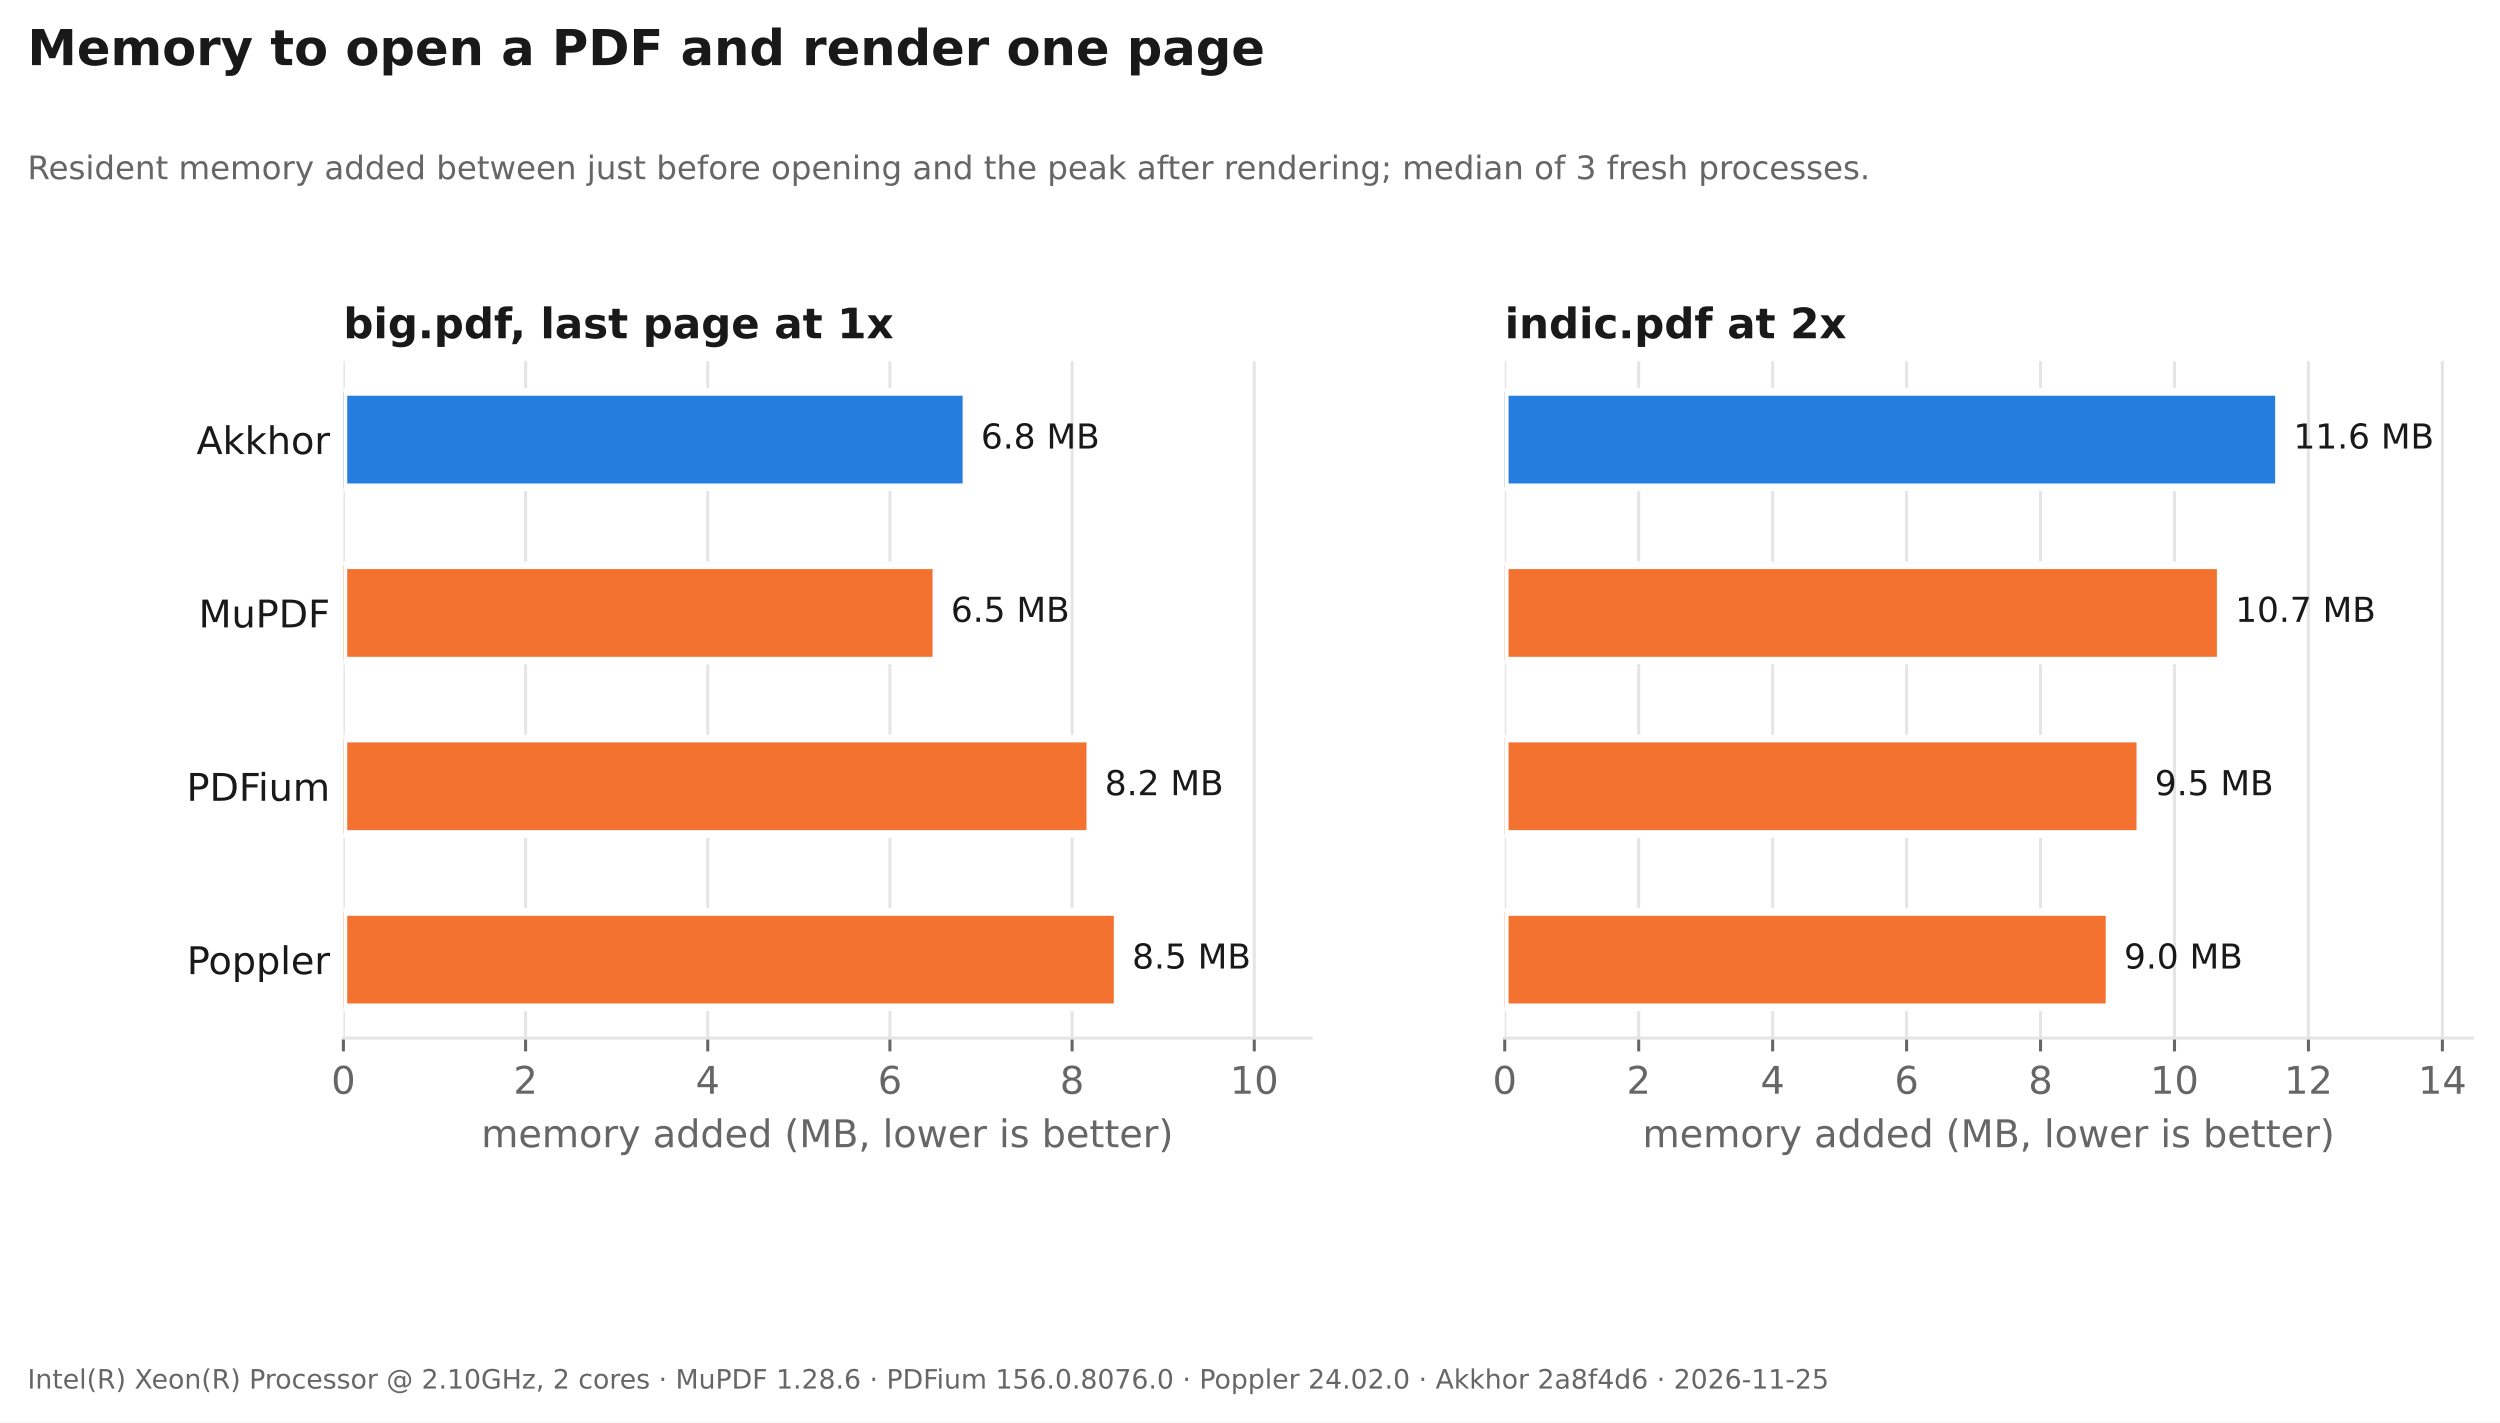
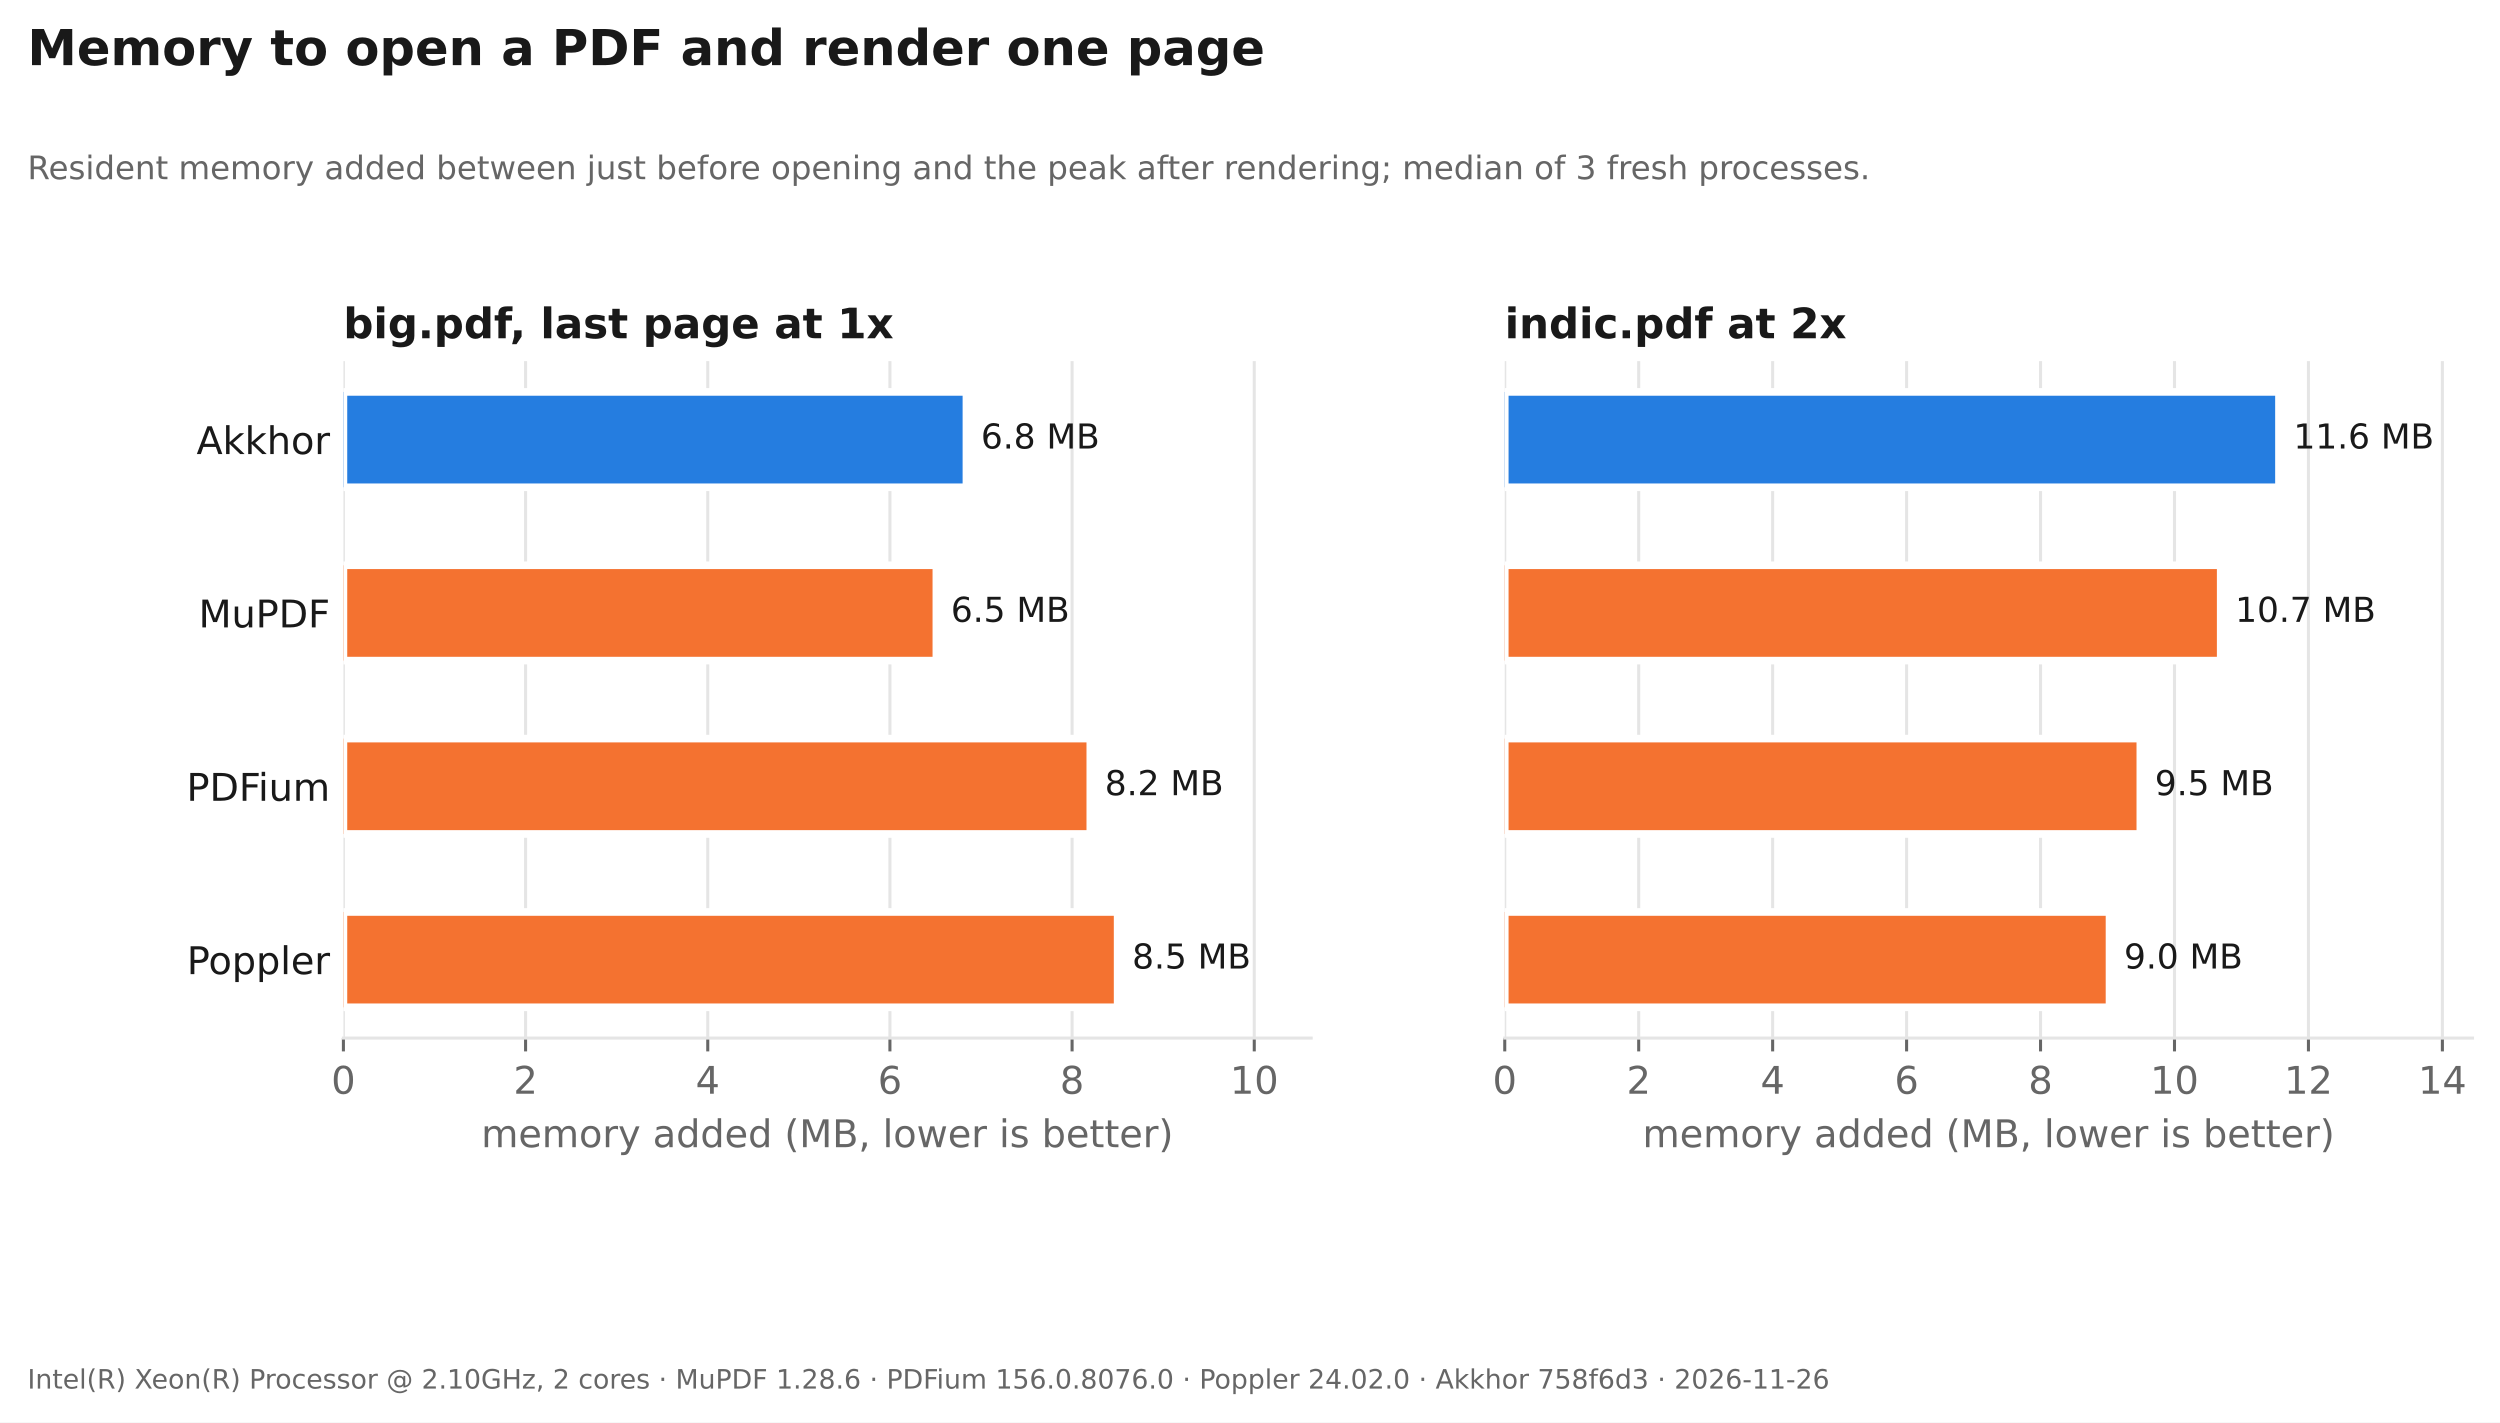
<svg xmlns="http://www.w3.org/2000/svg" xmlns:xlink="http://www.w3.org/1999/xlink" width="655.2pt" height="372.802pt" viewBox="0 0 655.2 372.802" version="1.1">
  <defs>
    <style type="text/css">*{stroke-linejoin: round; stroke-linecap: butt}</style>
  </defs>
  <g id="figure_1">
    <g id="patch_1">
      <path d="M 0 372.802  L 655.2 372.802  L 655.2 -0  L 0 -0  z " style="fill: #ffffff" />
    </g>
    <g id="axes_1">
      <g id="patch_2">
        <path d="M 90 272.057  L 343.636 272.057  L 343.636 94.649  L 90 94.649  z " style="fill: #ffffff" />
      </g>
      <g id="matplotlib.axis_1">
        <g id="xtick_1">
          <g id="line2d_1">
-             <path d="M 90 272.057  L 90 94.649  " clip-path="url(#p89ebc878af)" style="fill: none; stroke: #e5e5e5; stroke-width: 0.8; stroke-linecap: square" />
+             <path d="M 90 272.057  L 90 94.649  " clip-path="url(#pcfd0c5037e)" style="fill: none; stroke: #e5e5e5; stroke-width: 0.8; stroke-linecap: square" />
          </g>
          <g id="line2d_2">
            <defs>
-               <path id="m2cb14a6e64" d="M 0 0  L 0 3.5  " style="stroke: #666666; stroke-width: 0.8" />
+               <path id="mecd1bd6875" d="M 0 0  L 0 3.5  " style="stroke: #666666; stroke-width: 0.8" />
            </defs>
            <g>
-               <use xlink:href="#m2cb14a6e64" x="90" y="272.057" style="fill: #666666; stroke: #666666; stroke-width: 0.8" />
+               <use xlink:href="#mecd1bd6875" x="90" y="272.057" style="fill: #666666; stroke: #666666; stroke-width: 0.8" />
            </g>
          </g>
          <g id="text_1">
            <text style="font-size: 10px; font-family: 'DejaVu Sans'; text-anchor: middle; fill: #666666" x="90" y="286.655" transform="rotate(-0 90 286.6547)">0</text>
          </g>
        </g>
        <g id="xtick_2">
          <g id="line2d_3">
-             <path d="M 137.743 272.057  L 137.743 94.649  " clip-path="url(#p89ebc878af)" style="fill: none; stroke: #e5e5e5; stroke-width: 0.8; stroke-linecap: square" />
+             <path d="M 137.743 272.057  L 137.743 94.649  " clip-path="url(#pcfd0c5037e)" style="fill: none; stroke: #e5e5e5; stroke-width: 0.8; stroke-linecap: square" />
          </g>
          <g id="line2d_4">
            <g>
-               <use xlink:href="#m2cb14a6e64" x="137.743" y="272.057" style="fill: #666666; stroke: #666666; stroke-width: 0.8" />
+               <use xlink:href="#mecd1bd6875" x="137.743" y="272.057" style="fill: #666666; stroke: #666666; stroke-width: 0.8" />
            </g>
          </g>
          <g id="text_2">
            <text style="font-size: 10px; font-family: 'DejaVu Sans'; text-anchor: middle; fill: #666666" x="137.743" y="286.655" transform="rotate(-0 137.7433 286.6547)">2</text>
          </g>
        </g>
        <g id="xtick_3">
          <g id="line2d_5">
-             <path d="M 185.487 272.057  L 185.487 94.649  " clip-path="url(#p89ebc878af)" style="fill: none; stroke: #e5e5e5; stroke-width: 0.8; stroke-linecap: square" />
+             <path d="M 185.487 272.057  L 185.487 94.649  " clip-path="url(#pcfd0c5037e)" style="fill: none; stroke: #e5e5e5; stroke-width: 0.8; stroke-linecap: square" />
          </g>
          <g id="line2d_6">
            <g>
-               <use xlink:href="#m2cb14a6e64" x="185.487" y="272.057" style="fill: #666666; stroke: #666666; stroke-width: 0.8" />
+               <use xlink:href="#mecd1bd6875" x="185.487" y="272.057" style="fill: #666666; stroke: #666666; stroke-width: 0.8" />
            </g>
          </g>
          <g id="text_3">
            <text style="font-size: 10px; font-family: 'DejaVu Sans'; text-anchor: middle; fill: #666666" x="185.487" y="286.655" transform="rotate(-0 185.4866 286.6547)">4</text>
          </g>
        </g>
        <g id="xtick_4">
          <g id="line2d_7">
-             <path d="M 233.23 272.057  L 233.23 94.649  " clip-path="url(#p89ebc878af)" style="fill: none; stroke: #e5e5e5; stroke-width: 0.8; stroke-linecap: square" />
+             <path d="M 233.23 272.057  L 233.23 94.649  " clip-path="url(#pcfd0c5037e)" style="fill: none; stroke: #e5e5e5; stroke-width: 0.8; stroke-linecap: square" />
          </g>
          <g id="line2d_8">
            <g>
-               <use xlink:href="#m2cb14a6e64" x="233.23" y="272.057" style="fill: #666666; stroke: #666666; stroke-width: 0.8" />
+               <use xlink:href="#mecd1bd6875" x="233.23" y="272.057" style="fill: #666666; stroke: #666666; stroke-width: 0.8" />
            </g>
          </g>
          <g id="text_4">
            <text style="font-size: 10px; font-family: 'DejaVu Sans'; text-anchor: middle; fill: #666666" x="233.23" y="286.655" transform="rotate(-0 233.2299 286.6547)">6</text>
          </g>
        </g>
        <g id="xtick_5">
          <g id="line2d_9">
-             <path d="M 280.973 272.057  L 280.973 94.649  " clip-path="url(#p89ebc878af)" style="fill: none; stroke: #e5e5e5; stroke-width: 0.8; stroke-linecap: square" />
+             <path d="M 280.973 272.057  L 280.973 94.649  " clip-path="url(#pcfd0c5037e)" style="fill: none; stroke: #e5e5e5; stroke-width: 0.8; stroke-linecap: square" />
          </g>
          <g id="line2d_10">
            <g>
-               <use xlink:href="#m2cb14a6e64" x="280.973" y="272.057" style="fill: #666666; stroke: #666666; stroke-width: 0.8" />
+               <use xlink:href="#mecd1bd6875" x="280.973" y="272.057" style="fill: #666666; stroke: #666666; stroke-width: 0.8" />
            </g>
          </g>
          <g id="text_5">
            <text style="font-size: 10px; font-family: 'DejaVu Sans'; text-anchor: middle; fill: #666666" x="280.973" y="286.655" transform="rotate(-0 280.9733 286.6547)">8</text>
          </g>
        </g>
        <g id="xtick_6">
          <g id="line2d_11">
-             <path d="M 328.717 272.057  L 328.717 94.649  " clip-path="url(#p89ebc878af)" style="fill: none; stroke: #e5e5e5; stroke-width: 0.8; stroke-linecap: square" />
+             <path d="M 328.717 272.057  L 328.717 94.649  " clip-path="url(#pcfd0c5037e)" style="fill: none; stroke: #e5e5e5; stroke-width: 0.8; stroke-linecap: square" />
          </g>
          <g id="line2d_12">
            <g>
-               <use xlink:href="#m2cb14a6e64" x="328.717" y="272.057" style="fill: #666666; stroke: #666666; stroke-width: 0.8" />
+               <use xlink:href="#mecd1bd6875" x="328.717" y="272.057" style="fill: #666666; stroke: #666666; stroke-width: 0.8" />
            </g>
          </g>
          <g id="text_6">
            <text style="font-size: 10px; font-family: 'DejaVu Sans'; text-anchor: middle; fill: #666666" x="328.717" y="286.655" transform="rotate(-0 328.7166 286.6547)">10</text>
          </g>
        </g>
        <g id="text_7">
          <text style="font-size: 10px; font-family: 'DejaVu Sans'; text-anchor: middle; fill: #666666" x="216.818" y="300.655" transform="rotate(-0 216.8182 300.6555)">memory added (MB, lower is better)</text>
        </g>
      </g>
      <g id="matplotlib.axis_2">
        <g id="ytick_1">
          <g id="line2d_13" />
          <g id="text_8">
            <text style="font-size: 10px; font-family: 'DejaVu Sans'; text-anchor: end; fill: #191919" x="86.5" y="119.006" transform="rotate(-0 86.5 119.0058)">Akkhor</text>
          </g>
        </g>
        <g id="ytick_2">
          <g id="line2d_14" />
          <g id="text_9">
            <text style="font-size: 10px; font-family: 'DejaVu Sans'; text-anchor: end; fill: #191919" x="86.5" y="164.436" transform="rotate(-0 86.5 164.4364)">MuPDF</text>
          </g>
        </g>
        <g id="ytick_3">
          <g id="line2d_15" />
          <g id="text_10">
            <text style="font-size: 10px; font-family: 'DejaVu Sans'; text-anchor: end; fill: #191919" x="86.5" y="209.868" transform="rotate(-0 86.5 209.8677)">PDFium</text>
          </g>
        </g>
        <g id="ytick_4">
          <g id="line2d_16" />
          <g id="text_11">
            <text style="font-size: 10px; font-family: 'DejaVu Sans'; text-anchor: end; fill: #191919" x="86.5" y="255.299" transform="rotate(-0 86.5 255.2987)">Poppler</text>
          </g>
        </g>
      </g>
      <g id="patch_3">
-         <path d="M 90 127.7  L 253.282 127.7  L 253.282 102.713  L 90 102.713  z " clip-path="url(#p89ebc878af)" style="fill: #257de0; stroke: #ffffff; stroke-width: 2; stroke-linejoin: miter" />
+         <path d="M 90 127.7  L 253.282 127.7  L 253.282 102.713  L 90 102.713  z " clip-path="url(#pcfd0c5037e)" style="fill: #257de0; stroke: #ffffff; stroke-width: 2; stroke-linejoin: miter" />
      </g>
      <g id="patch_4">
-         <path d="M 90 173.131  L 245.404 173.131  L 245.404 148.144  L 90 148.144  z " clip-path="url(#p89ebc878af)" style="fill: #f47230; stroke: #ffffff; stroke-width: 2; stroke-linejoin: miter" />
+         <path d="M 90 173.131  L 245.404 173.131  L 245.404 148.144  L 90 148.144  z " clip-path="url(#pcfd0c5037e)" style="fill: #f47230; stroke: #ffffff; stroke-width: 2; stroke-linejoin: miter" />
      </g>
      <g id="patch_5">
-         <path d="M 90 218.562  L 285.748 218.562  L 285.748 193.575  L 90 193.575  z " clip-path="url(#p89ebc878af)" style="fill: #f47230; stroke: #ffffff; stroke-width: 2; stroke-linejoin: miter" />
+         <path d="M 90 218.562  L 285.748 218.562  L 285.748 193.575  L 90 193.575  z " clip-path="url(#pcfd0c5037e)" style="fill: #f47230; stroke: #ffffff; stroke-width: 2; stroke-linejoin: miter" />
      </g>
      <g id="patch_6">
-         <path d="M 90 263.993  L 292.909 263.993  L 292.909 239.006  L 90 239.006  z " clip-path="url(#p89ebc878af)" style="fill: #f47230; stroke: #ffffff; stroke-width: 2; stroke-linejoin: miter" />
+         <path d="M 90 263.993  L 292.909 263.993  L 292.909 239.006  L 90 239.006  z " clip-path="url(#pcfd0c5037e)" style="fill: #f47230; stroke: #ffffff; stroke-width: 2; stroke-linejoin: miter" />
      </g>
      <g id="patch_7">
        <path d="M 90 272.057  L 343.636 272.057  " style="fill: none; stroke: #e5e5e5; stroke-width: 0.8; stroke-linejoin: miter; stroke-linecap: square" />
      </g>
      <g id="text_12">
        <text style="font-size: 9px; font-family: 'DejaVu Sans'; text-anchor: start; fill: #191919" x="257.087" y="117.544" transform="rotate(-0 257.0867 117.5444)">6.8 MB</text>
      </g>
      <g id="text_13">
        <text style="font-size: 9px; font-family: 'DejaVu Sans'; text-anchor: start; fill: #191919" x="249.209" y="162.975" transform="rotate(-0 249.209 162.9754)">6.5 MB</text>
      </g>
      <g id="text_14">
        <text style="font-size: 9px; font-family: 'DejaVu Sans'; text-anchor: start; fill: #191919" x="289.552" y="208.406" transform="rotate(-0 289.5521 208.4064)">8.2 MB</text>
      </g>
      <g id="text_15">
        <text style="font-size: 9px; font-family: 'DejaVu Sans'; text-anchor: start; fill: #191919" x="296.714" y="253.837" transform="rotate(-0 296.7136 253.8374)">8.5 MB</text>
      </g>
      <g id="text_16">
        <text style="font-weight: 700; font-size: 11px; font-family: 'DejaVu Sans'; text-anchor: start; fill: #191919" x="90" y="88.649" transform="rotate(-0 90 88.64902)">big.pdf, last page at 1x</text>
      </g>
    </g>
    <g id="axes_2">
      <g id="patch_8">
        <path d="M 394.364 272.057  L 648 272.057  L 648 94.649  L 394.364 94.649  z " style="fill: #ffffff" />
      </g>
      <g id="matplotlib.axis_3">
        <g id="xtick_7">
          <g id="line2d_17">
-             <path d="M 394.364 272.057  L 394.364 94.649  " clip-path="url(#pebd75465dd)" style="fill: none; stroke: #e5e5e5; stroke-width: 0.8; stroke-linecap: square" />
+             <path d="M 394.364 272.057  L 394.364 94.649  " clip-path="url(#p8244d7e039)" style="fill: none; stroke: #e5e5e5; stroke-width: 0.8; stroke-linecap: square" />
          </g>
          <g id="line2d_18">
            <g>
-               <use xlink:href="#m2cb14a6e64" x="394.364" y="272.057" style="fill: #666666; stroke: #666666; stroke-width: 0.8" />
+               <use xlink:href="#mecd1bd6875" x="394.364" y="272.057" style="fill: #666666; stroke: #666666; stroke-width: 0.8" />
            </g>
          </g>
          <g id="text_17">
            <text style="font-size: 10px; font-family: 'DejaVu Sans'; text-anchor: middle; fill: #666666" x="394.364" y="286.655" transform="rotate(-0 394.3636 286.6547)">0</text>
          </g>
        </g>
        <g id="xtick_8">
          <g id="line2d_19">
-             <path d="M 429.469 272.057  L 429.469 94.649  " clip-path="url(#pebd75465dd)" style="fill: none; stroke: #e5e5e5; stroke-width: 0.8; stroke-linecap: square" />
+             <path d="M 429.469 272.057  L 429.469 94.649  " clip-path="url(#p8244d7e039)" style="fill: none; stroke: #e5e5e5; stroke-width: 0.8; stroke-linecap: square" />
          </g>
          <g id="line2d_20">
            <g>
-               <use xlink:href="#m2cb14a6e64" x="429.469" y="272.057" style="fill: #666666; stroke: #666666; stroke-width: 0.8" />
+               <use xlink:href="#mecd1bd6875" x="429.469" y="272.057" style="fill: #666666; stroke: #666666; stroke-width: 0.8" />
            </g>
          </g>
          <g id="text_18">
            <text style="font-size: 10px; font-family: 'DejaVu Sans'; text-anchor: middle; fill: #666666" x="429.469" y="286.655" transform="rotate(-0 429.469 286.6547)">2</text>
          </g>
        </g>
        <g id="xtick_9">
          <g id="line2d_21">
-             <path d="M 464.574 272.057  L 464.574 94.649  " clip-path="url(#pebd75465dd)" style="fill: none; stroke: #e5e5e5; stroke-width: 0.8; stroke-linecap: square" />
+             <path d="M 464.574 272.057  L 464.574 94.649  " clip-path="url(#p8244d7e039)" style="fill: none; stroke: #e5e5e5; stroke-width: 0.8; stroke-linecap: square" />
          </g>
          <g id="line2d_22">
            <g>
-               <use xlink:href="#m2cb14a6e64" x="464.574" y="272.057" style="fill: #666666; stroke: #666666; stroke-width: 0.8" />
+               <use xlink:href="#mecd1bd6875" x="464.574" y="272.057" style="fill: #666666; stroke: #666666; stroke-width: 0.8" />
            </g>
          </g>
          <g id="text_19">
            <text style="font-size: 10px; font-family: 'DejaVu Sans'; text-anchor: middle; fill: #666666" x="464.574" y="286.655" transform="rotate(-0 464.5744 286.6547)">4</text>
          </g>
        </g>
        <g id="xtick_10">
          <g id="line2d_23">
-             <path d="M 499.68 272.057  L 499.68 94.649  " clip-path="url(#pebd75465dd)" style="fill: none; stroke: #e5e5e5; stroke-width: 0.8; stroke-linecap: square" />
+             <path d="M 499.68 272.057  L 499.68 94.649  " clip-path="url(#p8244d7e039)" style="fill: none; stroke: #e5e5e5; stroke-width: 0.8; stroke-linecap: square" />
          </g>
          <g id="line2d_24">
            <g>
-               <use xlink:href="#m2cb14a6e64" x="499.68" y="272.057" style="fill: #666666; stroke: #666666; stroke-width: 0.8" />
+               <use xlink:href="#mecd1bd6875" x="499.68" y="272.057" style="fill: #666666; stroke: #666666; stroke-width: 0.8" />
            </g>
          </g>
          <g id="text_20">
            <text style="font-size: 10px; font-family: 'DejaVu Sans'; text-anchor: middle; fill: #666666" x="499.68" y="286.655" transform="rotate(-0 499.6798 286.6547)">6</text>
          </g>
        </g>
        <g id="xtick_11">
          <g id="line2d_25">
-             <path d="M 534.785 272.057  L 534.785 94.649  " clip-path="url(#pebd75465dd)" style="fill: none; stroke: #e5e5e5; stroke-width: 0.8; stroke-linecap: square" />
+             <path d="M 534.785 272.057  L 534.785 94.649  " clip-path="url(#p8244d7e039)" style="fill: none; stroke: #e5e5e5; stroke-width: 0.8; stroke-linecap: square" />
          </g>
          <g id="line2d_26">
            <g>
-               <use xlink:href="#m2cb14a6e64" x="534.785" y="272.057" style="fill: #666666; stroke: #666666; stroke-width: 0.8" />
+               <use xlink:href="#mecd1bd6875" x="534.785" y="272.057" style="fill: #666666; stroke: #666666; stroke-width: 0.8" />
            </g>
          </g>
          <g id="text_21">
            <text style="font-size: 10px; font-family: 'DejaVu Sans'; text-anchor: middle; fill: #666666" x="534.785" y="286.655" transform="rotate(-0 534.7852 286.6547)">8</text>
          </g>
        </g>
        <g id="xtick_12">
          <g id="line2d_27">
-             <path d="M 569.891 272.057  L 569.891 94.649  " clip-path="url(#pebd75465dd)" style="fill: none; stroke: #e5e5e5; stroke-width: 0.8; stroke-linecap: square" />
+             <path d="M 569.891 272.057  L 569.891 94.649  " clip-path="url(#p8244d7e039)" style="fill: none; stroke: #e5e5e5; stroke-width: 0.8; stroke-linecap: square" />
          </g>
          <g id="line2d_28">
            <g>
-               <use xlink:href="#m2cb14a6e64" x="569.891" y="272.057" style="fill: #666666; stroke: #666666; stroke-width: 0.8" />
+               <use xlink:href="#mecd1bd6875" x="569.891" y="272.057" style="fill: #666666; stroke: #666666; stroke-width: 0.8" />
            </g>
          </g>
          <g id="text_22">
            <text style="font-size: 10px; font-family: 'DejaVu Sans'; text-anchor: middle; fill: #666666" x="569.891" y="286.655" transform="rotate(-0 569.8905 286.6547)">10</text>
          </g>
        </g>
        <g id="xtick_13">
          <g id="line2d_29">
-             <path d="M 604.996 272.057  L 604.996 94.649  " clip-path="url(#pebd75465dd)" style="fill: none; stroke: #e5e5e5; stroke-width: 0.8; stroke-linecap: square" />
+             <path d="M 604.996 272.057  L 604.996 94.649  " clip-path="url(#p8244d7e039)" style="fill: none; stroke: #e5e5e5; stroke-width: 0.8; stroke-linecap: square" />
          </g>
          <g id="line2d_30">
            <g>
-               <use xlink:href="#m2cb14a6e64" x="604.996" y="272.057" style="fill: #666666; stroke: #666666; stroke-width: 0.8" />
+               <use xlink:href="#mecd1bd6875" x="604.996" y="272.057" style="fill: #666666; stroke: #666666; stroke-width: 0.8" />
            </g>
          </g>
          <g id="text_23">
            <text style="font-size: 10px; font-family: 'DejaVu Sans'; text-anchor: middle; fill: #666666" x="604.996" y="286.655" transform="rotate(-0 604.9959 286.6547)">12</text>
          </g>
        </g>
        <g id="xtick_14">
          <g id="line2d_31">
-             <path d="M 640.101 272.057  L 640.101 94.649  " clip-path="url(#pebd75465dd)" style="fill: none; stroke: #e5e5e5; stroke-width: 0.8; stroke-linecap: square" />
+             <path d="M 640.101 272.057  L 640.101 94.649  " clip-path="url(#p8244d7e039)" style="fill: none; stroke: #e5e5e5; stroke-width: 0.8; stroke-linecap: square" />
          </g>
          <g id="line2d_32">
            <g>
-               <use xlink:href="#m2cb14a6e64" x="640.101" y="272.057" style="fill: #666666; stroke: #666666; stroke-width: 0.8" />
+               <use xlink:href="#mecd1bd6875" x="640.101" y="272.057" style="fill: #666666; stroke: #666666; stroke-width: 0.8" />
            </g>
          </g>
          <g id="text_24">
            <text style="font-size: 10px; font-family: 'DejaVu Sans'; text-anchor: middle; fill: #666666" x="640.101" y="286.655" transform="rotate(-0 640.1013 286.6547)">14</text>
          </g>
        </g>
        <g id="text_25">
          <text style="font-size: 10px; font-family: 'DejaVu Sans'; text-anchor: middle; fill: #666666" x="521.182" y="300.655" transform="rotate(-0 521.1818 300.6555)">memory added (MB, lower is better)</text>
        </g>
      </g>
      <g id="matplotlib.axis_4">
        <g id="ytick_5">
          <g id="line2d_33" />
        </g>
        <g id="ytick_6">
          <g id="line2d_34" />
        </g>
        <g id="ytick_7">
          <g id="line2d_35" />
        </g>
        <g id="ytick_8">
          <g id="line2d_36" />
        </g>
      </g>
      <g id="patch_9">
-         <path d="M 394.364 127.7  L 597.273 127.7  L 597.273 102.713  L 394.364 102.713  z " clip-path="url(#pebd75465dd)" style="fill: #257de0; stroke: #ffffff; stroke-width: 2; stroke-linejoin: miter" />
+         <path d="M 394.364 127.7  L 597.273 127.7  L 597.273 102.713  L 394.364 102.713  z " clip-path="url(#p8244d7e039)" style="fill: #257de0; stroke: #ffffff; stroke-width: 2; stroke-linejoin: miter" />
      </g>
      <g id="patch_10">
-         <path d="M 394.364 173.131  L 582.002 173.131  L 582.002 148.144  L 394.364 148.144  z " clip-path="url(#pebd75465dd)" style="fill: #f47230; stroke: #ffffff; stroke-width: 2; stroke-linejoin: miter" />
+         <path d="M 394.364 173.131  L 582.002 173.131  L 582.002 148.144  L 394.364 148.144  z " clip-path="url(#p8244d7e039)" style="fill: #f47230; stroke: #ffffff; stroke-width: 2; stroke-linejoin: miter" />
      </g>
      <g id="patch_11">
-         <path d="M 394.364 218.562  L 560.939 218.562  L 560.939 193.575  L 394.364 193.575  z " clip-path="url(#pebd75465dd)" style="fill: #f47230; stroke: #ffffff; stroke-width: 2; stroke-linejoin: miter" />
+         <path d="M 394.364 218.562  L 560.939 218.562  L 560.939 193.575  L 394.364 193.575  z " clip-path="url(#p8244d7e039)" style="fill: #f47230; stroke: #ffffff; stroke-width: 2; stroke-linejoin: miter" />
      </g>
      <g id="patch_12">
-         <path d="M 394.364 263.993  L 552.864 263.993  L 552.864 239.006  L 394.364 239.006  z " clip-path="url(#pebd75465dd)" style="fill: #f47230; stroke: #ffffff; stroke-width: 2; stroke-linejoin: miter" />
+         <path d="M 394.364 263.993  L 552.864 263.993  L 552.864 239.006  L 394.364 239.006  z " clip-path="url(#p8244d7e039)" style="fill: #f47230; stroke: #ffffff; stroke-width: 2; stroke-linejoin: miter" />
      </g>
      <g id="patch_13">
        <path d="M 394.364 272.057  L 648 272.057  " style="fill: none; stroke: #e5e5e5; stroke-width: 0.8; stroke-linejoin: miter; stroke-linecap: square" />
      </g>
      <g id="text_26">
        <text style="font-size: 9px; font-family: 'DejaVu Sans'; text-anchor: start; fill: #191919" x="601.077" y="117.544" transform="rotate(-0 601.0773 117.5444)">11.6 MB</text>
      </g>
      <g id="text_27">
        <text style="font-size: 9px; font-family: 'DejaVu Sans'; text-anchor: start; fill: #191919" x="585.806" y="162.975" transform="rotate(-0 585.8064 162.9754)">10.7 MB</text>
      </g>
      <g id="text_28">
        <text style="font-size: 9px; font-family: 'DejaVu Sans'; text-anchor: start; fill: #191919" x="564.743" y="208.406" transform="rotate(-0 564.7432 208.4064)">9.5 MB</text>
      </g>
      <g id="text_29">
        <text style="font-size: 9px; font-family: 'DejaVu Sans'; text-anchor: start; fill: #191919" x="556.669" y="253.837" transform="rotate(-0 556.669 253.8374)">9.0 MB</text>
      </g>
      <g id="text_30">
        <text style="font-weight: 700; font-size: 11px; font-family: 'DejaVu Sans'; text-anchor: start; fill: #191919" x="394.364" y="88.649" transform="rotate(-0 394.3636 88.64902)">indic.pdf at 2x</text>
      </g>
    </g>
    <g id="text_31">
      <text style="font-weight: 700; font-size: 13px; font-family: 'DejaVu Sans'; text-anchor: start; fill: #191919" x="7.2" y="17.078" transform="rotate(-0 7.2 17.07797)">Memory to open a PDF and render one page</text>
    </g>
    <g id="text_32">
      <text style="font-size: 8.5px; font-family: 'DejaVu Sans'; text-anchor: start; fill: #666666" x="7.2" y="46.959" transform="rotate(-0 7.2 46.95902)">Resident memory added between just before opening and the peak after rendering; median of 3 fresh processes.</text>
    </g>
    <g id="text_33">
-       <text style="font-size: 7px; font-family: 'DejaVu Sans'; text-anchor: start; fill: #666666" x="7.2" y="363.92" transform="rotate(-0 7.2 363.9199)">Intel(R) Xeon(R) Processor @ 2.10GHz, 2 cores · MuPDF 1.28.6 · PDFium 156.0.8076.0 · Poppler 24.02.0 · Akkhor 2a8f4d6 · 2026-11-25</text>
+       <text style="font-size: 7px; font-family: 'DejaVu Sans'; text-anchor: start; fill: #666666" x="7.2" y="363.92" transform="rotate(-0 7.2 363.9199)">Intel(R) Xeon(R) Processor @ 2.10GHz, 2 cores · MuPDF 1.28.6 · PDFium 156.0.8076.0 · Poppler 24.02.0 · Akkhor 758f6d3 · 2026-11-26</text>
    </g>
  </g>
  <defs>
-     <clipPath id="p89ebc878af">
+     <clipPath id="pcfd0c5037e">
      <rect x="90" y="94.649" width="253.636" height="177.408" />
    </clipPath>
-     <clipPath id="pebd75465dd">
+     <clipPath id="p8244d7e039">
      <rect x="394.364" y="94.649" width="253.636" height="177.408" />
    </clipPath>
  </defs>
</svg>
